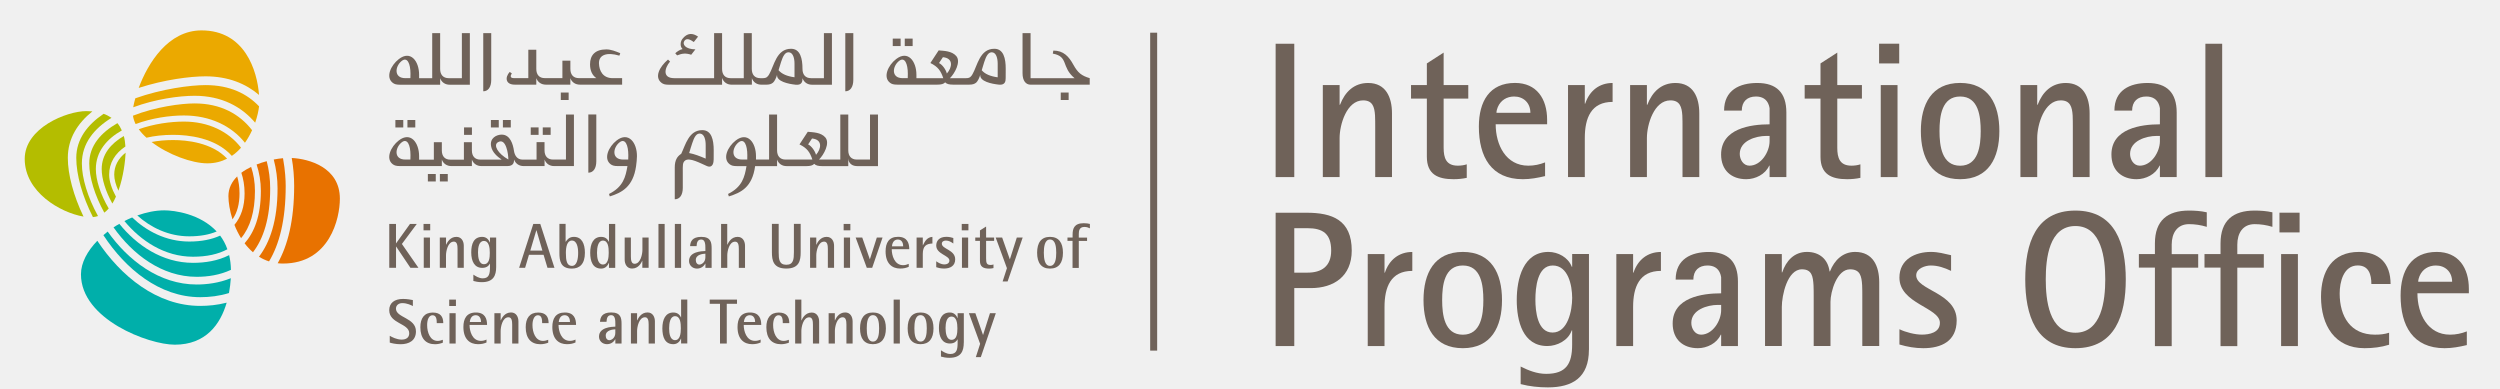
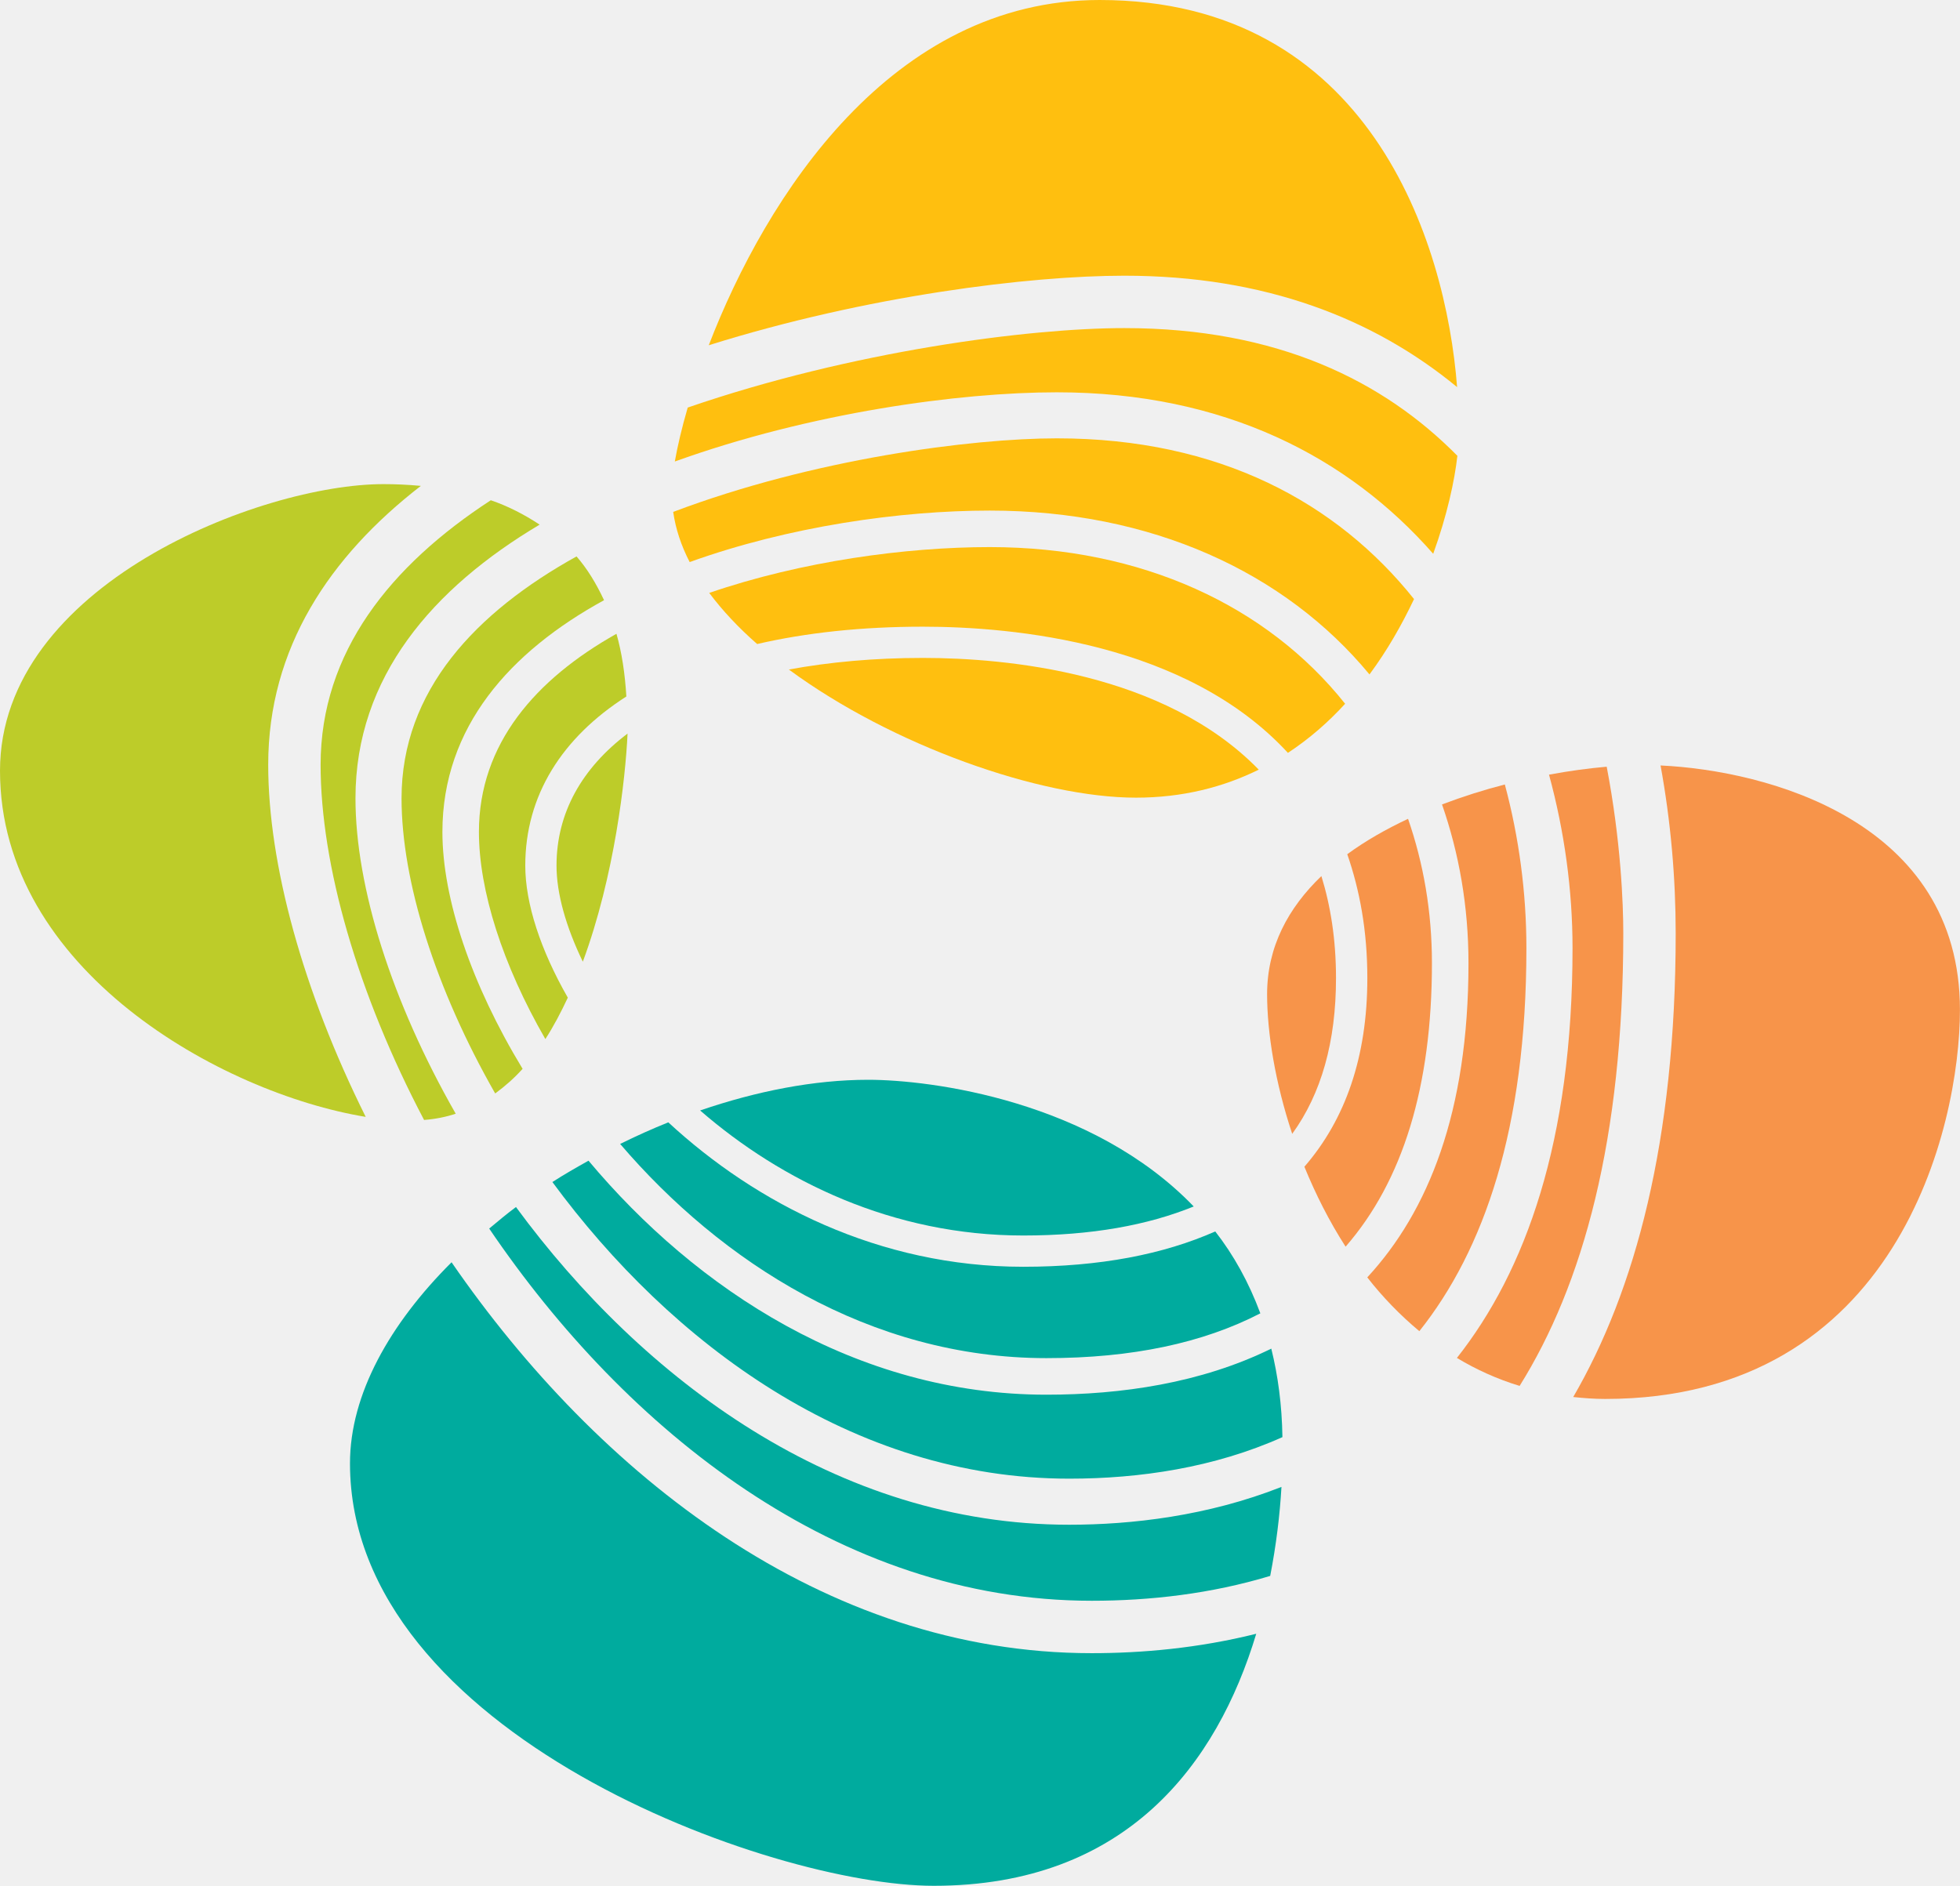
- <svg xmlns="http://www.w3.org/2000/svg" width="322" height="50" viewBox="0 0 322 50" fill="none">
-   <g clip-path="url(#clip0)">
-     <path d="M29.945 28.256C30.548 27.394 30.85 26.276 30.85 24.91C30.85 24.082 30.738 23.359 30.548 22.722C29.867 23.399 29.42 24.239 29.42 25.258C29.425 26.085 29.593 27.156 29.945 28.256Z" fill="#E87200" />
-     <path d="M37.575 20.349C37.788 21.553 37.888 22.768 37.888 23.949C37.888 28.418 37.05 31.619 35.766 33.906C35.983 33.929 36.201 33.946 36.43 33.946C42.469 33.946 43.776 28.129 43.776 25.593C43.776 21.541 39.776 20.453 37.575 20.349Z" fill="#E87200" />
-     <path d="M31.502 24.91C31.502 26.606 31.044 27.949 30.195 28.962C30.424 29.547 30.709 30.126 31.05 30.676C32.234 29.269 32.837 27.237 32.837 24.592C32.837 23.48 32.659 22.444 32.346 21.495C31.893 21.715 31.469 21.963 31.084 22.253C31.34 23.017 31.502 23.891 31.502 24.91Z" fill="#E87200" />
-     <path d="M33.599 24.592C33.599 27.793 32.761 29.923 31.504 31.336C31.822 31.758 32.185 32.146 32.582 32.493C33.917 30.757 34.8 28.158 34.8 24.273C34.8 23.087 34.649 21.894 34.353 20.76C33.917 20.875 33.481 21.02 33.051 21.188C33.398 22.23 33.599 23.365 33.599 24.592Z" fill="#E87200" />
-     <path d="M35.748 24.267C35.748 28.424 34.771 31.202 33.357 33.066C33.754 33.315 34.19 33.518 34.653 33.668C35.966 31.498 36.798 28.378 36.798 23.949C36.798 23.324 36.748 21.975 36.452 20.377C36.078 20.406 35.681 20.464 35.257 20.545C35.581 21.761 35.748 23.023 35.748 24.267Z" fill="#E87200" />
-     <path d="M23.683 14.873C27.029 14.873 29.794 16.192 31.548 18.386C31.916 17.871 32.218 17.316 32.469 16.771C30.877 14.705 28.442 13.321 25.068 13.321C23.297 13.321 20.018 13.767 17.125 14.902C17.175 15.266 17.293 15.625 17.466 15.978C19.521 15.214 21.828 14.873 23.683 14.873Z" fill="#EBA900" />
-     <path d="M33.364 12.227C33.129 9.084 31.532 3.915 25.957 3.915C21.651 3.915 19.053 8.129 17.863 11.324C21.142 10.259 24.51 9.831 26.471 9.831C29.392 9.836 31.643 10.763 33.364 12.227Z" fill="#EBA900" />
-     <path d="M18.867 17.738C19.878 17.5 21.029 17.367 22.297 17.367C24.18 17.367 27.76 17.715 29.86 20.076C30.302 19.776 30.698 19.417 31.044 19.023C29.43 16.922 26.838 15.66 23.682 15.66C21.951 15.66 19.789 15.961 17.873 16.644C18.147 17.026 18.476 17.39 18.867 17.738Z" fill="#EBA900" />
-     <path d="M29.252 20.436C27.297 18.352 24.029 18.039 22.298 18.039C21.287 18.039 20.359 18.126 19.521 18.288C21.655 19.92 24.722 21.038 26.71 21.038C27.682 21.038 28.52 20.812 29.252 20.436Z" fill="#EBA900" />
-     <path d="M25.068 12.337C28.542 12.337 31.112 13.732 32.866 15.805C33.15 14.983 33.307 14.23 33.368 13.697C31.843 12.094 29.648 10.96 26.47 10.96C24.509 10.96 20.828 11.451 17.426 12.661C17.303 13.101 17.214 13.489 17.158 13.819C19.968 12.771 23.051 12.337 25.068 12.337Z" fill="#EBA900" />
-     <path d="M10.545 21.055C10.545 18.444 12.153 16.54 14.36 15.179C14.036 14.959 13.695 14.78 13.349 14.658C11.271 16.059 9.824 17.917 9.824 20.337C9.824 22.485 10.589 25.252 11.969 27.961C12.198 27.943 12.416 27.897 12.623 27.828C11.299 25.419 10.545 22.953 10.545 21.055Z" fill="#B4BD00" />
-     <path d="M12.345 21.773C12.345 19.515 13.753 17.9 15.691 16.8C15.529 16.441 15.345 16.123 15.121 15.862C13.038 17.061 11.496 18.739 11.496 21.055C11.496 22.838 12.194 25.142 13.434 27.388C13.636 27.231 13.831 27.058 14.004 26.855C12.948 25.049 12.345 23.208 12.345 21.773Z" fill="#B4BD00" />
-     <path d="M11.898 14.346C11.618 14.323 11.356 14.311 11.121 14.311C8.591 14.311 3.184 16.47 3.184 20.465C3.184 24.742 7.77 27.388 10.758 27.897C9.456 25.188 8.736 22.473 8.736 20.337C8.736 17.825 10.009 15.862 11.898 14.346Z" fill="#B4BD00" />
-     <path d="M14.058 22.496C14.058 20.997 14.812 19.758 16.153 18.867C16.125 18.369 16.058 17.918 15.946 17.518C14.282 18.491 13.098 19.874 13.098 21.773C13.098 23.029 13.589 24.627 14.472 26.218C14.645 25.941 14.796 25.64 14.935 25.327C14.377 24.302 14.058 23.307 14.058 22.496Z" fill="#B4BD00" />
-     <path d="M14.713 22.496C14.713 23.098 14.908 23.816 15.255 24.563C15.914 22.716 16.137 20.632 16.182 19.666C15.238 20.401 14.713 21.362 14.713 22.496Z" fill="#B4BD00" />
-     <path d="M24.376 31.11C21.388 31.11 18.841 29.75 17.025 28.007C16.684 28.146 16.355 28.302 16.025 28.47C18.114 31 21.187 33.067 24.857 33.067C26.627 33.067 28.102 32.742 29.286 32.106C29.052 31.434 28.733 30.855 28.353 30.346C27.281 30.838 25.968 31.11 24.376 31.11Z" fill="#00AFAA" />
-     <path d="M12.534 31.012C11.254 32.332 10.428 33.848 10.428 35.33C10.428 41.13 19.142 44.395 22.515 44.395C26.515 44.395 28.386 41.767 29.196 38.983C27.99 39.295 26.811 39.4 25.794 39.4C20.214 39.405 15.561 35.568 12.534 31.012Z" fill="#00AFAA" />
-     <path d="M21.164 27.093C20.041 27.093 18.851 27.336 17.684 27.753C19.37 29.269 21.677 30.439 24.375 30.439C25.789 30.439 26.956 30.219 27.906 29.814C25.794 27.538 22.465 27.093 21.164 27.093Z" fill="#00AFAA" />
-     <path d="M24.856 33.854C20.901 33.854 17.595 31.585 15.371 28.83C15.115 28.974 14.863 29.125 14.623 29.287C17.081 32.749 20.829 35.654 25.331 35.654C26.783 35.654 28.331 35.417 29.744 34.757C29.733 34.063 29.649 33.437 29.515 32.859C28.057 33.605 26.404 33.854 24.856 33.854Z" fill="#00AFAA" />
-     <path d="M25.331 36.644C20.511 36.644 16.495 33.53 13.869 29.825C13.674 29.976 13.495 30.132 13.316 30.288C16.148 34.612 20.533 38.277 25.795 38.277C27.002 38.277 28.264 38.126 29.493 37.744C29.616 37.084 29.689 36.436 29.728 35.834C28.192 36.459 26.616 36.644 25.331 36.644Z" fill="#00AFAA" />
-     <path d="M149.042 4.21H148.143V45.159H149.042V4.21Z" fill="#6F6259" />
-     <path d="M108.874 4.268V11.758C109.494 11.758 109.907 11.237 109.907 10.282V4.268H108.874ZM93.016 10.068C93.206 10.606 93.669 10.907 94.245 10.907H96.842V10.068C97.026 10.606 97.496 10.907 98.071 10.907H98.663C99.099 10.907 99.339 10.826 99.562 10.647C99.752 10.491 99.992 10.016 100.087 9.628C99.987 10.496 101.562 10.815 102.489 10.913C103.322 11 103.366 10.438 103.366 10.074C103.551 10.612 104.02 10.913 104.595 10.913H107.153V4.268H106.12V10.068H104.455C103.746 10.068 103.361 9.616 103.361 8.881C103.361 7.532 103.076 6.282 101.886 6.282C99.992 6.282 99.707 8.488 99.071 9.57C98.892 9.871 98.741 10.068 98.255 10.068H97.92C97.211 10.068 96.831 9.616 96.831 8.881V4.268H95.797V10.068H94.094C93.39 10.068 93.004 9.616 93.004 8.881V4.268H91.977V10.068H86.838C85.318 10.068 85.564 8.8 86.302 7.926L86.039 7.671C84.911 8.632 84.268 9.952 85.207 10.67C85.424 10.838 85.659 10.913 86.151 10.913H93.004V10.068H93.016ZM102.333 8.21V9.952C101.372 9.825 100.702 9.535 100.277 9.043C100.395 8.655 100.467 8.378 100.601 7.984C100.836 7.266 101.132 6.595 101.718 6.757C102.143 6.867 102.333 7.492 102.333 8.21ZM62.243 4.268V11.758C62.863 11.758 63.271 11.237 63.271 10.282V4.268H62.243ZM56.691 10.913V10.074C56.881 10.612 57.35 10.913 57.925 10.913H60.517V4.268H59.489V10.068H57.786C57.076 10.068 56.691 9.616 56.691 8.881V4.268H55.669V10.068H53.982V9.634C53.982 7.886 52.893 6.427 51.368 7.613C50.323 8.418 49.642 9.952 50.586 10.67C50.803 10.838 51.038 10.913 51.535 10.913H56.691ZM52.859 10.062C52.68 10.062 52.34 10.068 52.211 10.068C50.692 10.068 50.876 8.545 51.725 7.862C52.474 7.255 52.87 8.227 52.87 9.495L52.859 10.062ZM128.502 9.958C127.536 9.825 126.871 9.541 126.447 9.049C126.57 8.661 126.637 8.383 126.771 7.984C127.005 7.266 127.307 6.6 127.888 6.757C128.313 6.873 128.502 7.492 128.502 8.215V9.958ZM120.945 8.123L121.448 7.365C122.855 7.503 122.632 8.708 121.956 9.472C121.816 8.922 121.353 8.314 120.945 8.123ZM116.917 10.062C116.744 10.062 116.404 10.068 116.269 10.068C114.75 10.068 114.934 8.545 115.784 7.862C116.538 7.255 116.929 8.233 116.929 9.495L116.917 10.062ZM128.067 6.282C126.173 6.282 125.888 8.488 125.252 9.57C125.073 9.877 124.916 10.068 124.436 10.068H122.352C122.972 9.46 123.799 7.955 123.168 7.22C122.593 6.554 121.582 6.554 120.9 6.49L119.833 8.117C120.822 8.598 121.179 9.136 121.492 10.068H118.035V9.634C118.035 7.88 116.945 6.433 115.42 7.608C114.37 8.418 113.694 9.952 114.638 10.664C114.856 10.832 115.091 10.902 115.588 10.902H120.733C121.224 10.902 121.537 10.82 121.738 10.606C121.922 10.815 122.252 10.902 122.749 10.902H124.833C125.268 10.902 125.514 10.82 125.732 10.641C125.922 10.479 126.162 10.01 126.257 9.622C126.156 10.491 127.732 10.803 128.659 10.902C129.486 10.988 129.53 10.427 129.53 10.062L129.536 8.875C129.541 7.532 129.262 6.282 128.067 6.282ZM78.923 10.068C77.649 10.068 77.174 9.124 77.146 8.158C77.118 7.052 78.174 6.687 79.777 7.168L79.889 6.849C79.308 6.618 78.716 6.363 78.096 6.363C76.671 6.363 75.996 7.092 75.996 8.279C75.996 9.095 76.281 9.697 76.806 10.062H74.555C73.845 10.062 73.465 9.611 73.465 8.875V7.816H72.437V10.062H70.164C69.455 10.062 69.075 9.611 69.075 8.875V6.404H68.047V10.062H66.187C65.673 10.062 65.723 9.749 65.924 9.454L65.651 9.263C64.997 9.987 65.126 10.902 66.293 10.902H69.075V10.062C69.265 10.6 69.728 10.902 70.304 10.902H73.46V10.062C73.65 10.6 74.113 10.902 74.689 10.902H80.129V10.062H78.923V10.068ZM138.25 8.337C137.669 7.278 136.982 6.514 135.669 6.514L135.602 6.907C137.663 7.278 136.658 8.621 138.401 10.068H132.737V4.268H131.703V9.437C131.703 10.386 132.117 10.907 132.737 10.907H140.356V10.068C139.322 9.755 138.831 9.396 138.25 8.337ZM73.242 12.881H72.231V11.92H73.242V12.881ZM117.549 5.935H116.532V4.974H117.549V5.935ZM116.001 5.935H114.985V4.974H116.001V5.935ZM137.641 12.881H136.624V11.92H137.641V12.881ZM87.212 7.133C87.894 6.855 88.368 6.832 89.027 7.052L89.569 6.357C88.268 6.34 87.849 5.709 88.15 5.263C88.446 4.829 88.972 5.136 89.362 5.414L89.91 4.719C89.234 4.244 88.53 4.187 87.882 5.026C87.659 5.321 87.525 5.946 87.916 6.317C87.514 6.415 87.156 6.681 86.972 6.861L87.212 7.133Z" fill="#6F6259" />
-     <path d="M96.249 20.545C96.076 20.545 95.73 20.551 95.601 20.551C94.082 20.551 94.266 19.029 95.115 18.346C95.869 17.744 96.255 18.716 96.255 19.978L96.249 20.545ZM104.086 18.6L104.589 17.836C105.996 17.981 105.773 19.179 105.103 19.943C104.957 19.405 104.494 18.791 104.086 18.6ZM112.057 14.751V20.551H110.353C109.644 20.551 109.258 20.1 109.258 19.364V14.751H108.231V20.551H105.488C106.108 19.943 106.935 18.438 106.304 17.703C105.734 17.038 104.723 17.043 104.041 16.974L102.974 18.6C103.963 19.075 104.321 19.613 104.633 20.551H101.176C100.466 20.551 100.087 20.1 100.087 19.364V14.751H99.059V20.551H97.372V20.117C97.372 18.369 96.283 16.916 94.758 18.097C93.713 18.907 93.032 20.435 93.976 21.153C94.199 21.321 94.428 21.396 94.925 21.396H96.148C95.914 22.786 95.607 24.076 93.775 24.98L93.875 25.298C95.433 24.817 96.886 24.129 97.26 21.396H100.087V20.557C100.276 21.09 100.74 21.396 101.315 21.396H103.868C104.365 21.396 104.672 21.315 104.874 21.101C105.058 21.309 105.387 21.396 105.885 21.396H109.258V20.401C109.264 20.742 109.409 20.991 109.627 21.159C109.845 21.327 110.08 21.402 110.577 21.402H113.085V14.751H112.057ZM80.916 20.545C80.743 20.545 80.396 20.551 80.268 20.551C78.749 20.551 78.933 19.029 79.782 18.346C80.536 17.738 80.927 18.716 80.927 19.978L80.916 20.545ZM82.039 20.117C82.055 18.375 80.949 16.91 79.424 18.091C78.38 18.901 77.704 20.43 78.642 21.148C78.866 21.315 79.095 21.391 79.592 21.391H80.815C80.581 22.78 80.274 24.071 78.441 24.98L78.542 25.298C80.095 24.817 81.547 24.059 81.927 21.396C81.988 20.939 82.033 20.522 82.039 20.117ZM53.981 20.551V20.117C53.981 18.369 52.892 16.91 51.361 18.091C50.317 18.901 49.641 20.43 50.579 21.148C50.797 21.315 51.032 21.391 51.529 21.391H56.908V20.551C57.098 21.084 57.562 21.391 58.137 21.391H60.779V20.551C60.969 21.084 61.432 21.391 62.008 21.391H65.337C66.141 21.391 66.214 20.916 66.214 20.551C66.404 21.084 66.868 21.391 67.443 21.391H70.141V20.551C70.331 21.084 70.794 21.391 71.37 21.391H73.922V14.751H72.895V20.551H71.23C70.521 20.551 70.135 20.1 70.135 19.364V18.305H69.108V20.557H67.303C66.594 20.557 66.281 19.99 66.197 19.417C66.08 18.606 65.728 17.338 64.617 17.338C63.98 17.338 63.036 17.767 63.259 18.867C63.404 19.619 64.058 20.181 64.617 20.557H61.868C61.159 20.557 60.779 20.105 60.779 19.37V18.311H59.751V20.563H57.997C57.288 20.563 56.908 20.111 56.908 19.376V18.317H55.88V20.569H53.981V20.551ZM64.119 18.328C65.186 17.668 65.477 19.88 65.477 20.545C64.097 19.77 63.527 18.693 64.119 18.328ZM52.858 20.545C52.685 20.545 52.339 20.551 52.21 20.551C50.691 20.551 50.875 19.029 51.724 18.346C52.478 17.738 52.87 18.716 52.87 19.978L52.858 20.545ZM53.489 16.418H52.478V15.457H53.489V16.418ZM60.785 17.373H59.768V16.412H60.785V17.373ZM51.942 16.418H50.926V15.457H51.942V16.418ZM65.79 16.418H64.773V15.457H65.79V16.418ZM64.242 16.418H63.226V15.457H64.242V16.418ZM70.923 17.373H69.906V16.412H70.923V17.373ZM69.37 17.373H68.359V16.412H69.37V17.373ZM57.673 23.376H56.657V22.415H57.673V23.376ZM56.126 23.376H55.109V22.415H56.126V23.376ZM90.892 20.43V18.681C90.892 17.958 90.702 17.338 90.272 17.223C89.686 17.066 89.39 17.738 89.155 18.456C89.032 18.803 88.881 19.33 88.764 19.712C89.423 19.828 90.2 20.134 90.892 20.43ZM90.457 16.76C91.646 16.76 91.926 18.004 91.926 19.359L91.92 20.545C91.92 20.91 91.814 21.715 91.043 21.385C90.133 20.991 88.842 20.273 88.267 20.661C87.893 20.922 87.943 21.321 87.943 22.172V24.198C87.943 25.148 87.53 25.668 86.909 25.668V21.564C86.909 20.603 87.25 20.146 87.68 19.851C87.703 19.833 87.725 19.822 87.742 19.81C88.295 18.664 88.714 16.76 90.457 16.76ZM75.777 14.751V22.241C76.397 22.241 76.805 21.721 76.805 20.765V14.745H75.777V14.751Z" fill="#6F6259" />
-     <path d="M54.551 28.841H55.411V29.663H54.551V28.841ZM54.579 30.595H55.378V34.496H54.579V30.595ZM56.651 30.595H57.45V31.521H57.461C57.59 31.243 57.953 30.508 58.785 30.508C59.45 30.508 59.735 31.081 59.735 31.642V34.496H58.931V32.059C58.931 31.567 58.864 31.121 58.456 31.121C57.668 31.121 57.445 32.401 57.445 32.887V34.496H56.646V30.595H56.651ZM63.907 34.386C63.907 35.48 63.561 36.343 62.053 36.343C61.567 36.343 61.254 36.262 60.969 36.187V35.37C61.221 35.532 61.668 35.851 62.176 35.851C63.014 35.851 63.109 35.243 63.109 34.386V33.958H63.092C62.986 34.149 62.762 34.502 62.114 34.502C61.12 34.502 60.696 33.663 60.696 32.505C60.696 31.399 61.025 30.508 62.114 30.508C62.729 30.508 62.991 30.977 63.092 31.237H63.109V30.595H63.907V34.386ZM62.327 34.027C63.025 34.027 63.086 33.194 63.086 32.557C63.086 31.909 62.986 31.035 62.327 31.035C61.684 31.035 61.567 31.88 61.567 32.505C61.567 33.171 61.69 34.027 62.327 34.027ZM68.689 28.841H69.588L71.415 34.496H70.516L70.013 32.818H68.13L67.633 34.496H66.862L68.689 28.841ZM68.303 32.279H69.862L69.097 29.657H69.08L68.303 32.279ZM72.85 31.139H72.867C73.035 30.896 73.292 30.508 73.917 30.508C74.934 30.508 75.336 31.393 75.336 32.563C75.336 34.004 74.655 34.595 73.66 34.595C72.186 34.595 72.052 33.57 72.052 32.563V28.835H72.85V31.139ZM73.66 34.247C74.308 34.247 74.465 33.356 74.465 32.563C74.465 31.874 74.314 30.983 73.66 30.983C73.035 30.983 72.884 31.822 72.884 32.563C72.884 33.553 73.001 34.242 73.66 34.247ZM78.436 33.859H78.419C78.308 34.12 78.045 34.595 77.436 34.595C76.353 34.595 76.018 33.674 76.018 32.551C76.018 31.376 76.436 30.508 77.436 30.508C78.079 30.508 78.308 30.925 78.419 31.139H78.436V28.841H79.241V34.502H78.436V33.859ZM77.654 34.068C78.308 34.068 78.403 33.2 78.403 32.557C78.403 31.874 78.341 30.988 77.654 30.988C77.029 30.988 76.894 31.874 76.894 32.557C76.894 33.194 77.012 34.068 77.654 34.068ZM82.737 33.57H82.726C82.598 33.859 82.24 34.589 81.408 34.589C80.743 34.589 80.458 34.01 80.458 33.443V30.595H81.257V33.038C81.257 33.524 81.33 33.975 81.732 33.975C82.519 33.975 82.743 32.69 82.743 32.21V30.595H83.542V34.496H82.732V33.57H82.737ZM84.81 28.841H85.608V34.502H84.81V28.841ZM86.921 28.841H87.725V34.502H86.921V28.841ZM90.853 33.958H90.837C90.714 34.19 90.384 34.595 89.775 34.595C89.183 34.595 88.748 34.16 88.748 33.616C88.748 32.407 90.351 32.354 90.853 32.331V31.984C90.853 31.556 90.853 30.849 90.329 30.849C89.837 30.849 89.748 31.243 89.72 31.706H88.882C88.921 31.121 89.144 30.508 90.329 30.508C91.552 30.508 91.658 31.22 91.658 31.984V34.502H90.859V33.958H90.853ZM90.853 32.673C90.524 32.696 89.619 32.771 89.619 33.495C89.619 33.848 89.82 34.08 90.077 34.08C90.351 34.08 90.853 33.796 90.853 33.136V32.673ZM92.87 28.841H93.669V31.521H93.686C93.814 31.237 94.177 30.508 95.009 30.508C95.668 30.508 95.959 31.081 95.959 31.648V34.502H95.16V32.065C95.16 31.567 95.093 31.127 94.685 31.127C93.892 31.127 93.674 32.401 93.674 32.887V34.502H92.876V28.841H92.87ZM103.126 32.488C103.126 33.524 102.958 34.589 101.277 34.589C99.59 34.589 99.422 33.524 99.422 32.488V28.835H100.294V32.488C100.294 33.391 100.355 34.103 101.277 34.103C102.193 34.103 102.254 33.391 102.254 32.488V28.835H103.126V32.488ZM104.338 30.595H105.137V31.521H105.153C105.276 31.243 105.645 30.508 106.472 30.508C107.142 30.508 107.427 31.081 107.427 31.642V34.496H106.628V32.059C106.628 31.567 106.555 31.121 106.148 31.121C105.354 31.121 105.137 32.401 105.137 32.887V34.496H104.338V30.595ZM108.661 28.841H109.527V29.663H108.661V28.841ZM108.689 30.595H109.488V34.496H108.689V30.595ZM110.208 30.595H111.058L112.029 33.379H112.046L112.934 30.595H113.672L112.337 34.496H111.644L110.208 30.595ZM117.046 34.369C116.71 34.502 116.42 34.589 115.94 34.589C114.895 34.589 114.063 33.946 114.063 32.372C114.063 31.289 114.482 30.502 115.666 30.502C116.884 30.502 117.113 31.347 117.113 32.1H114.856C114.856 32.87 115.191 34.155 116.319 34.155C116.565 34.155 116.805 34.097 117.046 33.987V34.369ZM116.331 31.729C116.331 31.422 116.23 30.849 115.632 30.849C115.018 30.849 114.895 31.509 114.884 31.729H116.331ZM118.057 30.595H118.855V31.59H118.872C119.129 31.069 119.408 30.56 120.095 30.508V31.365C119.325 31.393 118.855 31.666 118.855 32.713V34.496H118.057V30.595ZM122.788 31.365C122.525 31.179 122.218 30.983 121.838 30.983C121.587 30.983 121.308 31.093 121.308 31.388C121.308 32.094 123.028 32.158 123.028 33.402C123.028 34.242 122.397 34.589 121.598 34.589C121.112 34.589 120.782 34.479 120.587 34.415V33.651C120.816 33.813 121.19 34.056 121.631 34.056C122.09 34.056 122.285 33.813 122.285 33.564C122.285 32.881 120.587 32.742 120.587 31.625C120.587 31.035 120.961 30.502 121.9 30.502C122.307 30.502 122.654 30.612 122.788 30.658V31.365ZM123.871 28.841H124.732V29.663H123.871V28.841ZM123.899 30.595H124.698V34.496H123.899V30.595ZM127.955 34.531C127.798 34.577 127.58 34.595 127.402 34.595C126.648 34.595 126.217 34.357 126.217 33.605V31.023H125.614V30.595H126.217V29.68L127.011 29.176V30.595H128.044V31.023H127.011V33.275C127.011 33.842 127.067 34.126 127.586 34.126C127.714 34.126 127.849 34.108 127.96 34.062V34.531H127.955ZM129.692 34.543L128.245 30.595H129.077L130.061 33.385H130.077L130.965 30.595H131.72L129.781 36.25H129.139L129.692 34.543ZM133.58 32.551C133.58 31.231 134.133 30.508 135.239 30.508C136.35 30.508 136.909 31.231 136.909 32.551C136.909 33.871 136.35 34.595 135.239 34.595C134.133 34.595 133.58 33.871 133.58 32.551ZM135.239 34.247C135.954 34.247 136.043 33.263 136.043 32.551C136.043 31.839 135.959 30.849 135.239 30.849C134.54 30.849 134.445 31.839 134.445 32.551C134.451 33.263 134.54 34.247 135.239 34.247ZM138.149 31.023H137.49V30.595H138.149V30.23C138.149 29.506 138.311 28.748 139.579 28.748C139.903 28.748 140.193 28.794 140.378 28.841V29.408C140.216 29.333 139.998 29.229 139.674 29.229C139.026 29.229 138.948 29.715 138.948 30.132V30.6H140.014V31.029H138.948V34.508H138.143V31.023H138.149ZM50.133 28.841H51.004V31.341H51.015L52.808 28.841H53.685L51.764 31.422L53.898 34.496H52.864L51.021 31.752H51.01V34.496H50.138V28.841H50.133Z" fill="#6F6259" />
-     <path d="M57.037 44.14C56.718 44.262 56.372 44.337 56.032 44.337C54.842 44.337 54.143 43.596 54.143 42.143C54.143 40.98 54.657 40.256 55.741 40.256C56.752 40.256 57.093 40.812 57.093 41.616H56.255C56.255 41.147 56.205 40.603 55.708 40.603C55.249 40.603 55.015 41.159 55.015 41.865C55.015 42.82 55.4 43.909 56.367 43.909C56.596 43.909 56.813 43.851 57.037 43.764V44.14ZM57.858 38.589H58.724V39.411H57.858V38.589ZM57.892 40.337H58.69V44.244H57.892V40.337ZM62.673 44.111C62.338 44.25 62.047 44.331 61.567 44.331C60.523 44.331 59.685 43.694 59.685 42.12C59.685 41.043 60.103 40.25 61.288 40.25C62.505 40.25 62.734 41.095 62.734 41.854H60.478C60.478 42.623 60.807 43.903 61.941 43.903C62.181 43.903 62.422 43.851 62.662 43.735V44.111H62.673ZM61.958 41.472C61.958 41.171 61.852 40.597 61.265 40.597C60.645 40.597 60.528 41.252 60.511 41.472H61.958ZM63.678 40.337H64.483V41.263H64.5C64.623 40.98 64.991 40.244 65.823 40.244C66.488 40.244 66.773 40.823 66.773 41.391V44.244H65.969V41.801C65.969 41.309 65.896 40.864 65.494 40.864C64.701 40.864 64.483 42.143 64.483 42.623V44.244H63.678V40.337ZM70.611 44.14C70.287 44.262 69.946 44.337 69.599 44.337C68.41 44.337 67.711 43.596 67.711 42.143C67.711 40.98 68.225 40.256 69.309 40.256C70.326 40.256 70.661 40.812 70.661 41.616H69.829C69.829 41.147 69.778 40.603 69.281 40.603C68.829 40.603 68.583 41.159 68.583 41.865C68.583 42.82 68.974 43.909 69.94 43.909C70.169 43.909 70.387 43.851 70.611 43.764V44.14ZM74.124 44.111C73.789 44.25 73.504 44.331 73.024 44.331C71.979 44.331 71.141 43.694 71.141 42.12C71.141 41.043 71.56 40.25 72.75 40.25C73.968 40.25 74.197 41.095 74.197 41.854H71.94C71.94 42.623 72.275 43.903 73.403 43.903C73.649 43.903 73.884 43.851 74.124 43.735V44.111ZM73.415 41.472C73.415 41.171 73.314 40.597 72.722 40.597C72.102 40.597 71.985 41.252 71.968 41.472H73.415ZM79.252 43.706H79.235C79.112 43.938 78.777 44.331 78.179 44.331C77.587 44.331 77.151 43.903 77.151 43.359C77.151 42.149 78.76 42.091 79.257 42.068V41.726C79.257 41.298 79.257 40.592 78.727 40.592C78.235 40.592 78.151 40.985 78.118 41.448H77.28C77.319 40.864 77.543 40.244 78.727 40.244C79.956 40.244 80.056 40.956 80.056 41.726V44.244H79.257V43.706H79.252ZM79.252 42.415C78.922 42.438 78.017 42.514 78.017 43.231C78.017 43.59 78.218 43.816 78.481 43.816C78.755 43.816 79.252 43.538 79.252 42.872V42.415ZM81.263 40.337H82.056V41.263H82.078C82.201 40.98 82.57 40.244 83.402 40.244C84.067 40.244 84.352 40.823 84.352 41.391V44.244H83.547V41.801C83.547 41.309 83.48 40.864 83.078 40.864C82.285 40.864 82.056 42.143 82.056 42.623V44.244H81.263V40.337ZM87.725 43.608H87.709C87.603 43.868 87.34 44.331 86.726 44.331C85.642 44.331 85.312 43.417 85.312 42.294C85.312 41.118 85.731 40.25 86.726 40.25C87.368 40.25 87.603 40.667 87.709 40.881H87.725V38.583H88.524V44.239H87.725V43.608ZM86.944 43.81C87.603 43.81 87.692 42.942 87.692 42.294C87.692 41.611 87.63 40.725 86.944 40.725C86.318 40.725 86.184 41.611 86.184 42.294C86.184 42.942 86.301 43.81 86.944 43.81ZM92.736 39.127H91.412V38.589H94.926V39.127H93.607V44.25H92.736V39.127ZM97.975 44.111C97.646 44.25 97.35 44.331 96.875 44.331C95.831 44.331 94.993 43.694 94.993 42.12C94.993 41.043 95.412 40.25 96.601 40.25C97.819 40.25 98.048 41.095 98.048 41.854H95.791C95.791 42.623 96.121 43.903 97.249 43.903C97.49 43.903 97.735 43.851 97.97 43.735V44.111H97.975ZM97.26 41.472C97.26 41.171 97.16 40.597 96.568 40.597C95.948 40.597 95.831 41.252 95.814 41.472H97.26ZM101.606 44.14C101.282 44.262 100.942 44.337 100.601 44.337C99.406 44.337 98.707 43.596 98.707 42.143C98.707 40.98 99.221 40.256 100.305 40.256C101.321 40.256 101.662 40.812 101.662 41.616H100.824C100.824 41.147 100.78 40.603 100.277 40.603C99.819 40.603 99.579 41.159 99.579 41.865C99.579 42.82 99.97 43.909 100.936 43.909C101.165 43.909 101.383 43.851 101.606 43.764V44.14ZM102.416 38.589H103.215V41.269H103.232C103.36 40.985 103.723 40.256 104.556 40.256C105.215 40.256 105.505 40.835 105.505 41.396V44.25H104.706V41.807C104.706 41.315 104.634 40.87 104.232 40.87C103.438 40.87 103.215 42.149 103.215 42.635V44.25H102.416V38.589ZM106.723 40.337H107.527V41.263H107.544C107.672 40.98 108.03 40.244 108.868 40.244C109.527 40.244 109.817 40.823 109.817 41.391V44.244H109.019V41.801C109.019 41.309 108.946 40.864 108.544 40.864C107.751 40.864 107.533 42.143 107.533 42.623V44.244H106.728V40.337H106.723ZM110.773 42.294C110.773 40.974 111.32 40.25 112.432 40.25C113.543 40.25 114.102 40.974 114.102 42.294C114.102 43.613 113.538 44.331 112.432 44.331C111.32 44.331 110.773 43.613 110.773 42.294ZM112.432 43.995C113.147 43.995 113.23 43.006 113.23 42.294C113.23 41.576 113.147 40.592 112.432 40.592C111.728 40.592 111.638 41.576 111.638 42.294C111.638 43.006 111.722 43.995 112.432 43.995ZM115.102 38.589H115.9V44.25H115.102V38.589ZM116.906 42.294C116.906 40.974 117.459 40.25 118.565 40.25C119.671 40.25 120.235 40.974 120.235 42.294C120.235 43.613 119.671 44.331 118.565 44.331C117.464 44.331 116.906 43.613 116.906 42.294ZM118.565 43.995C119.28 43.995 119.369 43.006 119.369 42.294C119.369 41.576 119.28 40.592 118.565 40.592C117.861 40.592 117.772 41.576 117.772 42.294C117.772 43.006 117.867 43.995 118.565 43.995ZM124.134 44.129C124.134 45.228 123.788 46.085 122.279 46.085C121.793 46.085 121.481 46.004 121.196 45.929V45.118C121.447 45.275 121.888 45.593 122.408 45.593C123.246 45.593 123.341 44.985 123.341 44.129V43.706H123.33C123.218 43.891 123 44.244 122.346 44.244C121.352 44.244 120.933 43.399 120.933 42.247C120.933 41.142 121.263 40.25 122.346 40.25C122.967 40.25 123.229 40.719 123.33 40.98H123.341V40.337H124.14V44.129H124.134ZM122.553 43.77C123.246 43.77 123.313 42.942 123.313 42.294C123.313 41.651 123.223 40.777 122.553 40.777C121.911 40.777 121.788 41.622 121.788 42.253C121.793 42.913 121.922 43.77 122.553 43.77ZM126.24 44.285L124.793 40.337H125.625L126.608 43.127H126.625L127.508 40.337H128.262L126.329 45.998H125.687L126.24 44.285ZM53.177 39.422C52.976 39.307 52.417 39.04 51.82 39.04C51.339 39.04 50.999 39.324 50.999 39.752C50.999 40.945 53.574 40.91 53.574 42.681C53.574 43.868 52.685 44.337 51.591 44.337C50.971 44.337 50.373 44.192 50.2 44.123V43.249C50.446 43.393 51.082 43.741 51.725 43.741C52.294 43.741 52.708 43.498 52.708 42.925C52.708 41.628 50.133 41.709 50.133 39.949C50.133 39.035 50.792 38.502 51.915 38.502C52.423 38.502 52.965 38.606 53.177 38.647V39.422Z" fill="#6F6259" />
-     <path d="M164.301 22.809V5.634H166.703V22.809H164.301Z" fill="#6F6259" />
-     <path d="M177.127 22.809V16.337C177.127 15.863 177.127 15.365 177.104 14.867C177.032 13.773 176.791 12.928 175.568 12.928C173.457 12.928 172.541 16.042 172.541 17.779V22.809H170.379V10.96H172.541V13.501H172.591C173.239 11.81 174.417 10.688 176.216 10.688C178.495 10.688 179.288 12.528 179.288 14.595V22.809H177.127Z" fill="#6F6259" />
-     <path d="M185.941 12.702V19.023C185.941 20.343 186.254 21.338 187.767 21.338C188.153 21.338 188.561 21.286 188.918 21.165V22.907C188.365 23.029 187.79 23.081 187.214 23.081C185.198 23.081 183.779 22.461 183.779 20.192V12.702H181.74V10.959H183.779V8.169L185.941 6.774V10.953H189.114V12.696H185.941V12.702Z" fill="#6F6259" />
-     <path d="M192.644 16.013C192.644 18.676 193.968 21.339 196.844 21.339C197.615 21.339 198.308 21.188 199.006 20.916V22.682C198.045 22.907 197.135 23.081 196.146 23.081C192.063 23.081 190.477 20.192 190.477 16.308C190.477 13.072 191.845 10.682 195.135 10.682C197.922 10.682 199.269 12.725 199.269 15.434V16.007H192.644V16.013ZM197.113 14.52C197.113 13.252 196.224 12.43 195.023 12.43C194.085 12.43 193.292 12.905 192.912 13.802C192.817 14.027 192.744 14.3 192.744 14.525H197.113V14.52Z" fill="#6F6259" />
-     <path d="M207.703 13.125C204.938 13.125 204.123 15.191 204.123 17.779V22.809H201.961V10.96H204.123V13.35H204.173C204.726 11.683 205.999 10.688 207.703 10.688V13.125Z" fill="#6F6259" />
-     <path d="M216.707 22.809V16.337C216.707 15.863 216.707 15.365 216.684 14.867C216.612 13.773 216.372 12.928 215.148 12.928C213.037 12.928 212.121 16.042 212.121 17.779V22.809H209.959V10.96H212.121V13.501H212.171C212.819 11.81 213.998 10.688 215.796 10.688C218.075 10.688 218.868 12.528 218.868 14.595V22.809H216.707Z" fill="#6F6259" />
-     <path d="M227.923 22.809V21.339H227.872C227.37 22.462 226.096 23.081 224.918 23.081C222.996 23.081 221.678 21.935 221.678 19.897C221.678 16.563 225.448 16.013 227.923 16.013V13.947C227.923 13.825 227.85 13.675 227.828 13.547C227.565 12.748 226.94 12.43 226.169 12.43C225.04 12.43 224.342 13.078 224.342 14.248H222.063C222.063 11.608 224.057 10.688 226.336 10.688C228.833 10.688 230.084 11.955 230.084 14.496V22.809H227.923ZM227.923 17.507H227.493C226.146 17.507 224.08 18.132 224.08 19.822C224.08 20.546 224.538 21.339 225.331 21.339C226.822 21.339 227.923 19.573 227.923 18.178V17.507Z" fill="#6F6259" />
-     <path d="M236.642 12.702V19.023C236.642 20.343 236.955 21.338 238.469 21.338C238.854 21.338 239.262 21.286 239.619 21.165V22.907C239.066 23.029 238.491 23.081 237.916 23.081C235.899 23.081 234.48 22.461 234.48 20.192V12.702H232.441V10.959H234.48V8.169L236.642 6.774V10.953H239.815V12.696H236.642V12.702Z" fill="#6F6259" />
-     <path d="M242.027 8.169V5.628H244.619V8.169H242.027ZM242.24 22.809V10.959H244.401V22.809H242.24Z" fill="#6F6259" />
-     <path d="M252.473 23.081C248.797 23.081 247.406 20.366 247.406 16.881C247.406 13.42 248.797 10.682 252.473 10.682C256.126 10.682 257.517 13.42 257.517 16.881C257.517 20.343 256.12 23.081 252.473 23.081ZM252.473 12.43C250.093 12.43 249.808 14.971 249.808 16.887C249.808 18.78 250.099 21.345 252.473 21.345C254.824 21.345 255.115 18.757 255.115 16.887C255.115 15.017 254.852 12.43 252.473 12.43Z" fill="#6F6259" />
-     <path d="M266.98 22.809V16.337C266.98 15.863 266.98 15.365 266.958 14.867C266.885 13.773 266.645 12.928 265.422 12.928C263.31 12.928 262.394 16.042 262.394 17.779V22.809H260.232V10.96H262.394V13.501H262.444C263.092 11.81 264.271 10.688 266.07 10.688C268.349 10.688 269.142 12.528 269.142 14.595V22.809H266.98Z" fill="#6F6259" />
-     <path d="M278.196 22.809V21.339H278.146C277.643 22.462 276.37 23.081 275.191 23.081C273.269 23.081 271.951 21.935 271.951 19.897C271.951 16.563 275.722 16.013 278.196 16.013V13.947C278.196 13.825 278.124 13.675 278.101 13.547C277.839 12.748 277.213 12.43 276.442 12.43C275.314 12.43 274.616 13.078 274.616 14.248H272.337C272.337 11.608 274.331 10.688 276.61 10.688C279.107 10.688 280.358 11.955 280.358 14.496V22.809H278.196ZM278.196 17.507H277.766C276.42 17.507 274.353 18.132 274.353 19.822C274.353 20.546 274.811 21.339 275.604 21.339C277.096 21.339 278.196 19.573 278.196 18.178V17.507Z" fill="#6F6259" />
-     <path d="M284.055 22.809V5.634H286.216V22.809H284.055Z" fill="#6F6259" />
-     <path d="M168.842 37.107H166.703V44.575H164.301V27.399H168.289C171.579 27.399 174.104 28.32 174.104 32.279C174.098 35.585 171.797 37.107 168.842 37.107ZM168.406 29.391H166.703V35.116H168.406C170.233 35.116 171.456 34.294 171.456 32.279C171.456 30.085 170.356 29.391 168.406 29.391Z" fill="#6F6259" />
-     <path d="M181.906 34.89C179.141 34.89 178.326 36.957 178.326 39.544V44.575H176.164V32.725H178.326V35.116H178.376C178.929 33.449 180.203 32.453 181.906 32.453V34.89Z" fill="#6F6259" />
-     <path d="M188.414 44.847C184.739 44.847 183.348 42.132 183.348 38.647C183.348 35.185 184.739 32.447 188.414 32.447C192.067 32.447 193.458 35.185 193.458 38.647C193.458 42.109 192.067 44.847 188.414 44.847ZM188.414 34.196C186.034 34.196 185.75 36.737 185.75 38.653C185.75 40.546 186.04 43.11 188.414 43.11C190.766 43.11 191.056 40.523 191.056 38.653C191.056 36.783 190.794 34.196 188.414 34.196Z" fill="#6F6259" />
-     <path d="M204.652 45.044C204.652 48.604 202.563 49.895 199.368 49.895C198.189 49.895 197.016 49.773 195.86 49.472V47.209C196.894 47.73 197.972 48.152 199.15 48.152C201.742 48.152 202.491 46.832 202.491 44.395V42.554H202.44C201.982 43.874 200.541 44.569 199.295 44.569C196.123 44.569 195.357 41.333 195.357 38.647C195.357 35.909 196.201 32.447 199.441 32.447C200.664 32.447 201.988 33.142 202.446 34.363H202.496V32.719H204.658V45.044H204.652ZM199.994 34.196C198 34.196 197.759 37.084 197.759 38.601C197.759 40.094 198.022 42.832 199.971 42.832C201.943 42.832 202.496 39.967 202.496 38.375C202.491 36.76 201.988 34.196 199.994 34.196Z" fill="#6F6259" />
-     <path d="M213.926 34.89C211.161 34.89 210.345 36.957 210.345 39.544V44.575H208.184V32.725H210.345V35.116H210.396C210.949 33.449 212.222 32.453 213.926 32.453V34.89Z" fill="#6F6259" />
-     <path d="M221.684 44.575V43.104H221.634C221.131 44.227 219.858 44.847 218.679 44.847C216.758 44.847 215.439 43.701 215.439 41.663C215.439 38.329 219.21 37.779 221.684 37.779V35.712C221.684 35.591 221.612 35.44 221.59 35.313C221.327 34.514 220.701 34.196 219.931 34.196C218.802 34.196 218.104 34.844 218.104 36.013H215.825C215.825 33.373 217.819 32.453 220.098 32.453C222.595 32.453 223.846 33.721 223.846 36.262V44.575H221.684ZM221.684 39.272H221.254C219.908 39.272 217.841 39.897 217.841 41.588C217.841 42.311 218.299 43.104 219.093 43.104C220.584 43.104 221.684 41.339 221.684 39.944V39.272Z" fill="#6F6259" />
-     <path d="M239.865 44.575V38.103C239.865 37.68 239.865 37.206 239.843 36.731C239.77 35.585 239.602 34.688 238.284 34.688C236.603 34.688 235.765 37.547 235.765 38.896V44.569H233.603V38.103C233.603 37.68 233.603 37.206 233.581 36.731C233.508 35.637 233.391 34.688 232.09 34.688C230.19 34.688 229.498 38.074 229.498 39.538V44.569H227.336V32.725H229.498V35.087H229.548C230.051 33.593 231.084 32.447 232.743 32.447C234.302 32.447 235.435 33.344 235.648 34.96H235.698C236.273 33.489 237.379 32.447 238.943 32.447C241.25 32.447 242.044 34.288 242.044 36.355V44.569H239.865V44.575Z" fill="#6F6259" />
-     <path d="M247.719 44.847C246.663 44.847 245.68 44.673 244.646 44.372V42.404C245.462 42.803 246.663 43.099 247.529 43.099C248.49 43.099 249.858 42.85 249.858 41.582C249.858 39.591 244.646 39.145 244.646 35.758C244.646 33.397 246.691 32.447 248.707 32.447C249.646 32.447 250.411 32.673 251.299 32.87V34.89C250.456 34.491 249.618 34.196 248.679 34.196C247.981 34.196 246.808 34.566 246.808 35.463C246.808 37.402 252.02 37.68 252.02 41.264C252.014 43.973 250.02 44.847 247.719 44.847Z" fill="#6F6259" />
-     <path d="M267.314 44.847C262.175 44.847 260.852 40.54 260.852 35.984C260.852 31.428 262.147 27.122 267.314 27.122C272.453 27.122 273.8 31.428 273.8 35.984C273.8 40.54 272.459 44.847 267.314 44.847ZM267.314 29.113C263.901 29.113 263.494 33.321 263.494 35.984C263.494 38.624 263.901 42.855 267.314 42.855C270.699 42.855 271.157 38.647 271.157 35.984C271.157 33.321 270.705 29.113 267.314 29.113Z" fill="#6F6259" />
-     <path d="M284.228 29.217C283.485 28.991 282.737 28.87 281.949 28.87C280.413 28.87 279.715 30.039 279.715 31.509V32.731H283.128V34.473H279.715V44.58H277.553V34.468H275.486V32.725H277.553V31.353C277.553 28.389 279.184 27.122 281.927 27.122C282.698 27.122 283.485 27.174 284.234 27.347V29.217H284.228Z" fill="#6F6259" />
-     <path d="M292.679 29.217C291.936 28.991 291.188 28.87 290.4 28.87C288.864 28.87 288.166 30.039 288.166 31.509V32.731H291.579V34.473H288.166V44.58H286.004V34.468H283.938V32.725H286.004V31.353C286.004 28.389 287.635 27.122 290.378 27.122C291.149 27.122 291.936 27.174 292.685 27.347V29.217H292.679Z" fill="#6F6259" />
-     <path d="M293.596 29.935V27.394H296.188V29.935H293.596ZM293.808 44.575V32.725H295.97V44.575H293.808Z" fill="#6F6259" />
-     <path d="M305.432 36.58C305.432 35.359 305.097 34.19 303.678 34.19C301.852 34.19 301.349 36.308 301.349 37.802C301.349 40.789 302.768 43.104 305.89 43.104C306.538 43.104 307.114 43.052 307.717 42.855V44.401C306.684 44.725 305.628 44.847 304.544 44.847C300.701 44.847 298.947 41.883 298.947 38.224C298.947 34.936 300.388 32.447 303.824 32.447C306.415 32.447 307.907 33.889 307.907 36.58H305.432Z" fill="#6F6259" />
-     <path d="M311.365 37.779C311.365 40.441 312.688 43.104 315.565 43.104C316.336 43.104 317.029 42.954 317.727 42.682V44.447C316.766 44.673 315.856 44.847 314.867 44.847C310.784 44.847 309.197 41.958 309.197 38.074C309.197 34.838 310.566 32.447 313.856 32.447C316.643 32.447 317.989 34.491 317.989 37.2V37.773H311.365V37.779ZM315.833 36.285C315.833 35.017 314.945 34.196 313.744 34.196C312.806 34.196 312.013 34.67 311.633 35.567C311.538 35.793 311.465 36.065 311.465 36.291H315.833V36.285Z" fill="#6F6259" />
-   </g>
-   <defs>
-     <clipPath id="clip0">
-       <rect width="321.431" height="50" fill="white" />
-     </clipPath>
-   </defs>
+ <svg xmlns="http://www.w3.org/2000/svg" version="1.1" id="Layer_1" x="0px" y="0px" width="63.176px" height="60.795px" viewBox="0 0 63.176 60.795" enable-background="new 0 0 63.176 60.795" xml:space="preserve">
+   <path fill="#F7944A" d="M41.651,36.553c0.939-1.295,1.412-2.969,1.412-5.021c0-1.241-0.174-2.327-0.471-3.289  c-1.064,1.02-1.75,2.277-1.75,3.81C40.843,33.299,41.103,34.902,41.651,36.553" />
+   <path fill="#F7944A" d="M53.524,24.677c0.33,1.805,0.488,3.633,0.488,5.409c0,6.71-1.307,11.516-3.303,14.951  c0.334,0.035,0.674,0.062,1.029,0.062c9.396,0,11.436-8.743,11.436-12.544C63.175,26.468,56.95,24.837,53.524,24.677" />
+   <path fill="#F7944A" d="M44.073,31.531c0,2.551-0.713,4.564-2.029,6.082c0.359,0.879,0.797,1.752,1.328,2.577  c1.844-2.118,2.783-5.161,2.783-9.14c0-1.671-0.275-3.226-0.77-4.653c-0.701,0.33-1.367,0.706-1.959,1.141  C43.825,28.69,44.073,29.997,44.073,31.531" />
+   <path fill="#F7944A" d="M47.333,31.051c0,4.807-1.303,8.01-3.262,10.129c0.494,0.635,1.059,1.217,1.678,1.734  c2.074-2.604,3.451-6.516,3.451-12.348c0-1.786-0.238-3.571-0.695-5.276c-0.676,0.174-1.357,0.39-2.025,0.643  C47.026,27.501,47.333,29.212,47.333,31.051" />
+   <path fill="#F7944A" d="M50.687,30.566c0,6.24-1.521,10.415-3.727,13.211c0.621,0.375,1.295,0.68,2.021,0.902  c2.039-3.262,3.342-7.945,3.342-14.594c0-0.939-0.076-2.971-0.535-5.368c-0.578,0.051-1.203,0.134-1.859,0.256  C50.427,26.803,50.687,28.697,50.687,30.566" />
+   <path fill="#FFBF0F" d="M31.901,16.46c5.211,0,9.51,1.979,12.241,5.282c0.576-0.778,1.045-1.605,1.436-2.429  c-2.479-3.103-6.268-5.182-11.512-5.182c-2.758,0-7.863,0.666-12.367,2.372c0.078,0.548,0.258,1.089,0.531,1.617  C25.424,16.97,29.018,16.46,31.901,16.46" />
+   <path fill="#FFBF0F" d="M46.966,12.479C46.604,7.761,44.116,0,35.444,0c-6.708,0-10.749,6.33-12.599,11.13  c5.105-1.601,10.348-2.242,13.394-2.242C40.784,8.888,44.296,10.279,46.966,12.479" />
+   <path fill="#FFBF0F" d="M24.405,20.762c1.581-0.365,3.372-0.559,5.34-0.559c2.932,0,8.504,0.52,11.768,4.068  c0.689-0.454,1.303-0.99,1.844-1.583c-2.508-3.151-6.543-5.051-11.455-5.051c-2.695,0-6.056,0.453-9.042,1.477  C23.289,19.687,23.806,20.238,24.405,20.762" />
+   <path fill="#FFBF0F" d="M40.573,24.812c-3.049-3.133-8.134-3.602-10.827-3.602c-1.571,0-3.013,0.133-4.319,0.374  c3.328,2.451,8.099,4.131,11.188,4.131C38.126,25.715,39.437,25.373,40.573,24.812" />
+   <path fill="#FFBF0F" d="M34.065,12.647c5.406,0,9.402,2.096,12.131,5.206c0.447-1.236,0.691-2.362,0.779-3.159  c-2.375-2.408-5.789-4.117-10.736-4.117c-3.054,0-8.779,0.737-14.072,2.562c-0.193,0.662-0.328,1.244-0.416,1.739  C26.124,13.302,30.924,12.647,34.065,12.647" />
+   <path fill="#BDCC29" d="M11.458,25.736c0-3.918,2.501-6.78,5.936-8.823c-0.502-0.332-1.031-0.601-1.574-0.786  c-3.232,2.104-5.486,4.898-5.486,8.526c0,3.224,1.191,7.378,3.335,11.452c0.359-0.028,0.699-0.094,1.02-0.201  C12.626,32.293,11.458,28.595,11.458,25.736" />
+   <path fill="#BDCC29" d="M14.26,26.82c0-3.389,2.188-5.816,5.21-7.471c-0.251-0.536-0.542-1.017-0.887-1.411  c-3.241,1.798-5.64,4.321-5.64,7.798c0,2.674,1.09,6.135,3.018,9.515c0.314-0.231,0.612-0.491,0.884-0.794  C15.193,31.736,14.26,28.972,14.26,26.82" />
+   <path fill="#BDCC29" d="M13.565,15.664c-0.434-0.041-0.843-0.057-1.207-0.057C8.425,15.607,0,18.855,0,24.848  c0,6.423,7.141,10.393,11.788,11.158c-2.024-4.065-3.143-8.143-3.143-11.354C8.645,20.893,10.623,17.942,13.565,15.664" />
+   <path fill="#BDCC29" d="M16.931,27.904c0-2.254,1.177-4.119,3.258-5.451c-0.045-0.751-0.149-1.426-0.319-2.021  c-2.595,1.459-4.433,3.54-4.433,6.388c0,1.89,0.764,4.285,2.141,6.677c0.269-0.414,0.505-0.867,0.724-1.335  C17.421,30.622,16.931,29.124,16.931,27.904" />
+   <path fill="#BDCC29" d="M17.938,27.904c0,0.905,0.306,1.978,0.848,3.099c1.025-2.771,1.375-5.905,1.442-7.354  C18.76,24.759,17.938,26.203,17.938,27.904" />
+   <path fill="#00AB9E" d="M32.98,40.838c-4.651,0-8.611-2.041-11.439-4.656c-0.525,0.211-1.042,0.444-1.552,0.696  c3.251,3.8,8.036,6.905,13.74,6.905c2.758,0,5.049-0.488,6.895-1.444c-0.373-1.005-0.863-1.883-1.453-2.64  C37.507,40.435,35.46,40.838,32.98,40.838" />
+   <path fill="#00AB9E" d="M14.555,40.693c-1.987,1.981-3.274,4.254-3.274,6.482c0,8.711,13.563,13.619,18.815,13.619  c6.222,0,9.134-3.943,10.396-8.125c-1.885,0.471-3.713,0.626-5.303,0.626C26.507,53.296,19.269,47.535,14.555,40.693" />
+   <path fill="#00AB9E" d="M27.984,34.81c-1.749,0-3.603,0.368-5.417,0.989c2.626,2.28,6.215,4.031,10.413,4.031  c2.202,0,4.012-0.332,5.497-0.936C35.192,35.481,30.009,34.81,27.984,34.81" />
+   <path fill="#00AB9E" d="M33.729,44.962c-6.15,0-11.298-3.409-14.76-7.544c-0.394,0.221-0.786,0.444-1.164,0.688  c3.824,5.199,9.659,9.563,16.66,9.563c2.264,0,4.67-0.353,6.871-1.339c-0.016-1.043-0.145-1.988-0.359-2.853  C38.714,44.59,36.134,44.962,33.729,44.962" />
+   <path fill="#00AB9E" d="M34.464,49.154c-7.497,0-13.745-4.678-17.833-10.242c-0.301,0.223-0.58,0.459-0.863,0.694  c4.41,6.501,11.23,11.999,19.422,11.999c1.881,0,3.848-0.225,5.752-0.801c0.193-0.992,0.311-1.963,0.363-2.869  C38.921,48.875,36.47,49.154,34.464,49.154" />
</svg>
